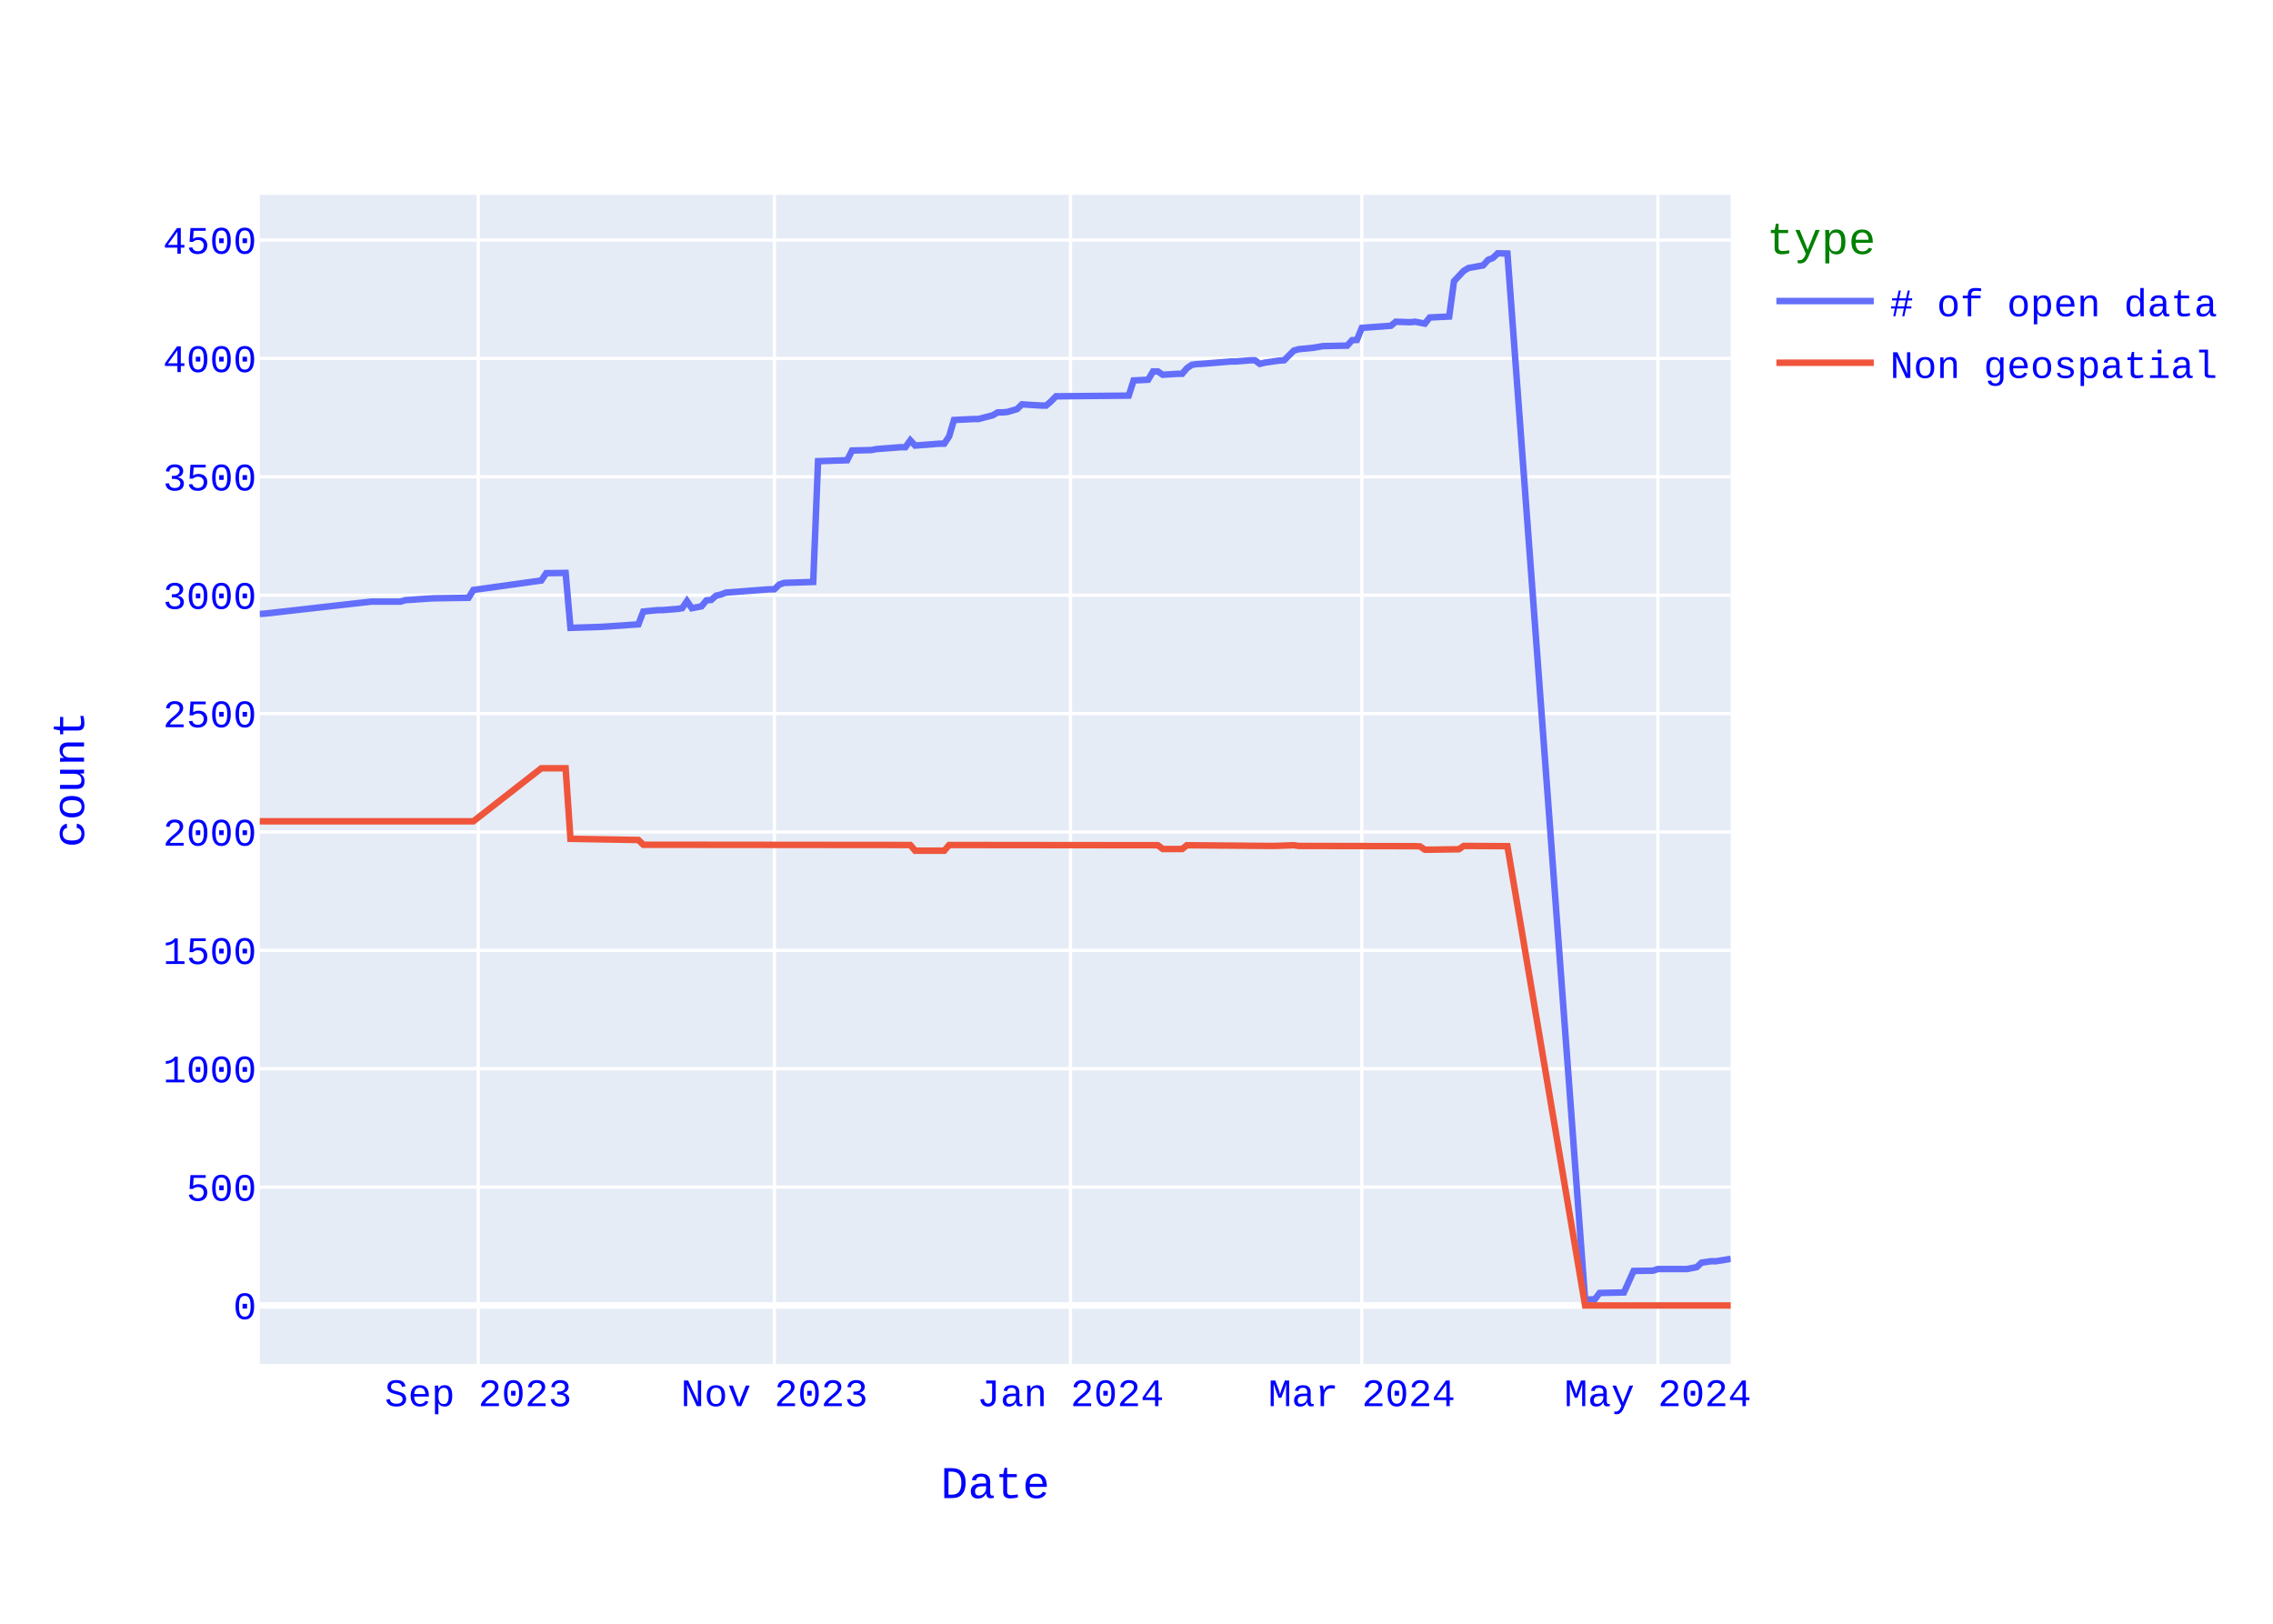
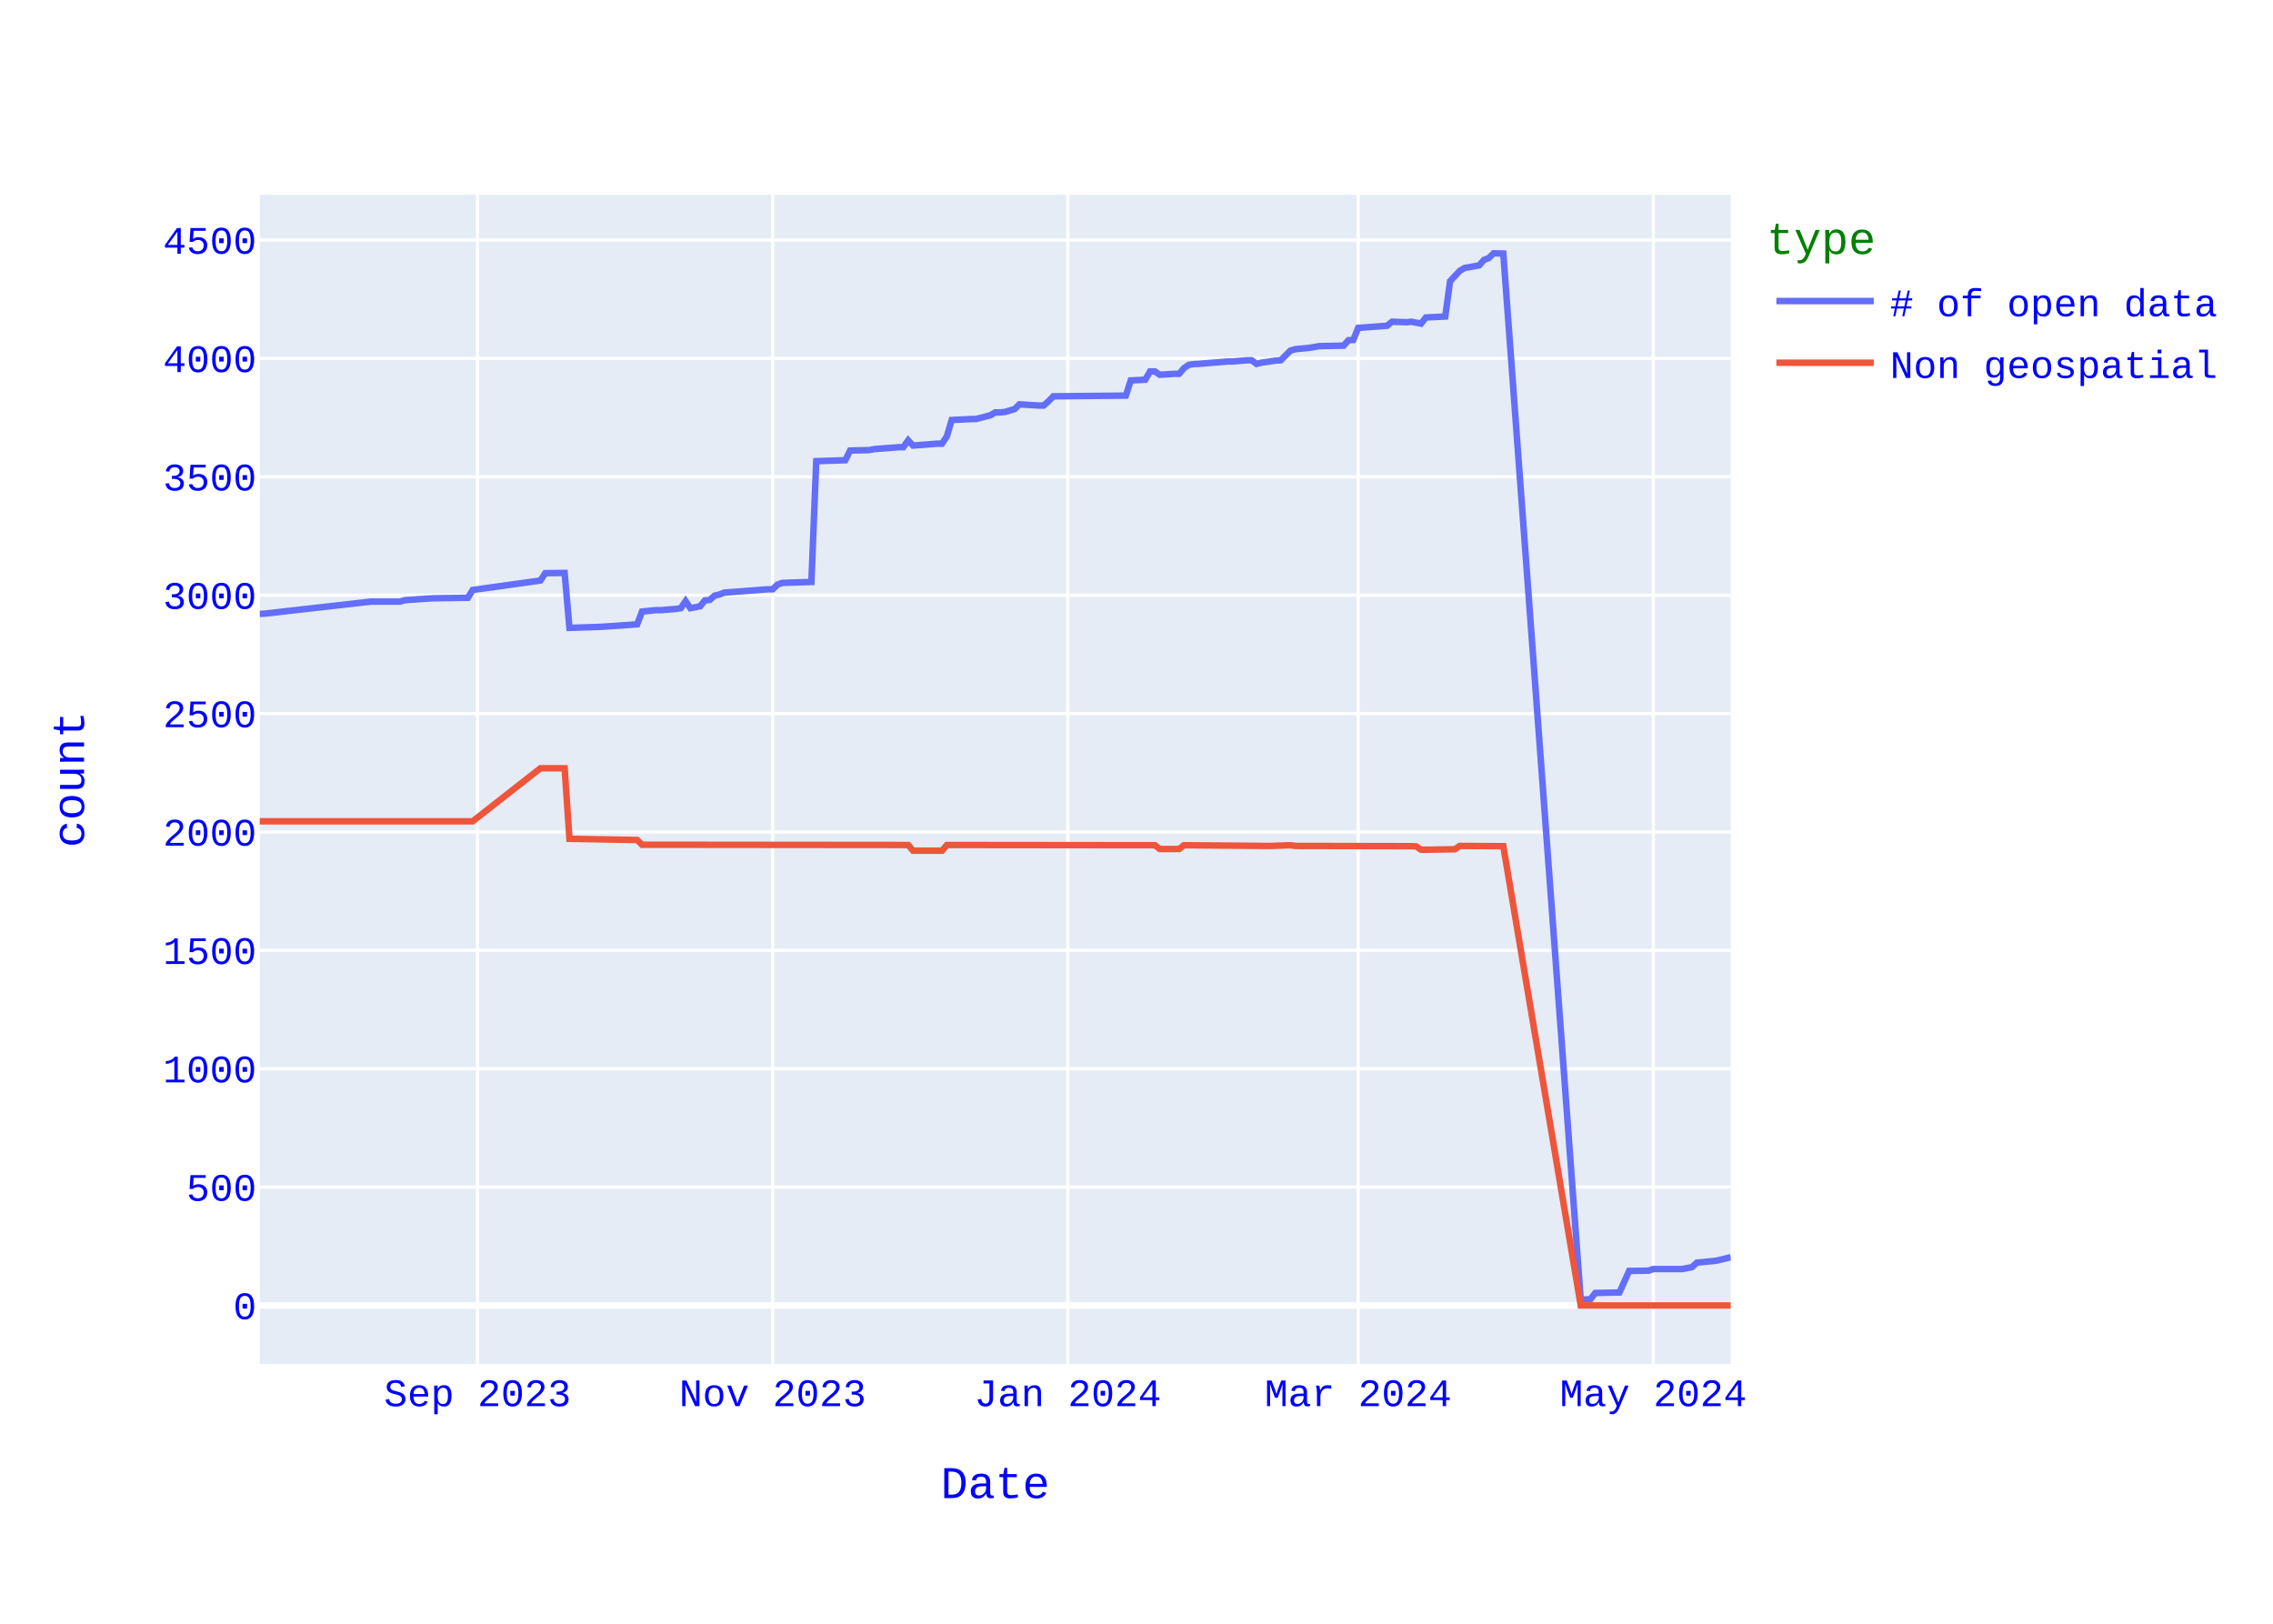
<svg xmlns="http://www.w3.org/2000/svg" class="main-svg" width="700" height="500" style="" viewBox="0 0 700 500">
  <rect x="0" y="0" width="700" height="500" style="fill: rgb(255, 255, 255); fill-opacity: 1;" />
-   <defs id="defs-f4c87c">
+   <defs id="defs-d6e609">
    <g class="clips">
-       <clipPath id="clipf4c87cxyplot" class="plotclip">
+       <clipPath id="clipd6e609xyplot" class="plotclip">
        <rect width="453" height="360" />
      </clipPath>
-       <clipPath class="axesclip" id="clipf4c87cx">
+       <clipPath class="axesclip" id="clipd6e609x">
        <rect x="80" y="0" width="453" height="500" />
      </clipPath>
-       <clipPath class="axesclip" id="clipf4c87cy">
+       <clipPath class="axesclip" id="clipd6e609y">
        <rect x="0" y="60" width="700" height="360" />
      </clipPath>
-       <clipPath class="axesclip" id="clipf4c87cxy">
+       <clipPath class="axesclip" id="clipd6e609xy">
        <rect x="80" y="60" width="453" height="360" />
      </clipPath>
    </g>
    <g class="gradients" />
    <g class="patterns" />
  </defs>
  <g class="bglayer">
    <rect class="bg" x="80" y="60" width="453" height="360" style="fill: rgb(229, 236, 246); fill-opacity: 1; stroke-width: 0;" />
  </g>
  <g class="layer-below">
    <g class="imagelayer" />
    <g class="shapelayer" />
  </g>
  <g class="cartesianlayer">
    <g class="subplot xy">
      <g class="layer-subplot">
        <g class="shapelayer" />
        <g class="imagelayer" />
      </g>
      <g class="minor-gridlayer">
        <g class="x" />
        <g class="y" />
      </g>
      <g class="gridlayer">
        <g class="x">
-           <path class="xgrid crisp" transform="translate(147.28,0)" d="M0,60v360" style="stroke: rgb(255, 255, 255); stroke-opacity: 1; stroke-width: 1px;" />
-           <path class="xgrid crisp" transform="translate(238.48,0)" d="M0,60v360" style="stroke: rgb(255, 255, 255); stroke-opacity: 1; stroke-width: 1px;" />
-           <path class="xgrid crisp" transform="translate(329.67,0)" d="M0,60v360" style="stroke: rgb(255, 255, 255); stroke-opacity: 1; stroke-width: 1px;" />
-           <path class="xgrid crisp" transform="translate(419.38,0)" d="M0,60v360" style="stroke: rgb(255, 255, 255); stroke-opacity: 1; stroke-width: 1px;" />
-           <path class="xgrid crisp" transform="translate(510.57,0)" d="M0,60v360" style="stroke: rgb(255, 255, 255); stroke-opacity: 1; stroke-width: 1px;" />
+           <path class="xgrid crisp" transform="translate(147.06,0)" d="M0,60v360" style="stroke: rgb(255, 255, 255); stroke-opacity: 1; stroke-width: 1px;" />
+           <path class="xgrid crisp" transform="translate(237.95,0)" d="M0,60v360" style="stroke: rgb(255, 255, 255); stroke-opacity: 1; stroke-width: 1px;" />
+           <path class="xgrid crisp" transform="translate(328.85,0)" d="M0,60v360" style="stroke: rgb(255, 255, 255); stroke-opacity: 1; stroke-width: 1px;" />
+           <path class="xgrid crisp" transform="translate(418.26,0)" d="M0,60v360" style="stroke: rgb(255, 255, 255); stroke-opacity: 1; stroke-width: 1px;" />
+           <path class="xgrid crisp" transform="translate(509.16,0)" d="M0,60v360" style="stroke: rgb(255, 255, 255); stroke-opacity: 1; stroke-width: 1px;" />
        </g>
        <g class="y">
          <path class="ygrid crisp" transform="translate(0,365.55)" d="M80,0h453" style="stroke: rgb(255, 255, 255); stroke-opacity: 1; stroke-width: 1px;" />
          <path class="ygrid crisp" transform="translate(0,329.09)" d="M80,0h453" style="stroke: rgb(255, 255, 255); stroke-opacity: 1; stroke-width: 1px;" />
          <path class="ygrid crisp" transform="translate(0,292.64)" d="M80,0h453" style="stroke: rgb(255, 255, 255); stroke-opacity: 1; stroke-width: 1px;" />
          <path class="ygrid crisp" transform="translate(0,256.19)" d="M80,0h453" style="stroke: rgb(255, 255, 255); stroke-opacity: 1; stroke-width: 1px;" />
          <path class="ygrid crisp" transform="translate(0,219.73)" d="M80,0h453" style="stroke: rgb(255, 255, 255); stroke-opacity: 1; stroke-width: 1px;" />
          <path class="ygrid crisp" transform="translate(0,183.28)" d="M80,0h453" style="stroke: rgb(255, 255, 255); stroke-opacity: 1; stroke-width: 1px;" />
          <path class="ygrid crisp" transform="translate(0,146.82)" d="M80,0h453" style="stroke: rgb(255, 255, 255); stroke-opacity: 1; stroke-width: 1px;" />
          <path class="ygrid crisp" transform="translate(0,110.37)" d="M80,0h453" style="stroke: rgb(255, 255, 255); stroke-opacity: 1; stroke-width: 1px;" />
          <path class="ygrid crisp" transform="translate(0,73.92)" d="M80,0h453" style="stroke: rgb(255, 255, 255); stroke-opacity: 1; stroke-width: 1px;" />
        </g>
      </g>
      <g class="zerolinelayer">
        <path class="yzl zl crisp" transform="translate(0,402)" d="M80,0h453" style="stroke: rgb(255, 255, 255); stroke-opacity: 1; stroke-width: 2px;" />
      </g>
      <path class="xlines-below" />
      <path class="ylines-below" />
      <g class="overlines-below" />
      <g class="xaxislayer-below" />
      <g class="yaxislayer-below" />
      <g class="overaxes-below" />
-       <g class="plot" transform="translate(80,60)" clip-path="url(#clipf4c87cxyplot)">
+       <g class="plot" transform="translate(80,60)" clip-path="url(#clipd6e609xyplot)">
        <g class="scatterlayer mlayer">
-           <g class="trace scatter traceea197b" style="stroke-miterlimit: 2; opacity: 1;">
+           <g class="trace scatter trace95c4e3" style="stroke-miterlimit: 2; opacity: 1;">
            <g class="fills" />
            <g class="errorbars" />
            <g class="lines">
-               <path class="js-line" d="M453,327.64L448.51,328.37L447.02,328.37L444.03,328.8L442.53,330.19L439.54,330.77L438.05,330.77L430.57,330.77L429.08,331.28L423.1,331.36L420.11,337.99L412.63,338.14L411.14,340.1L408.15,340.18L384.23,18.07L381.24,18L379.74,19.46L378.25,20.04L376.75,21.72L372.27,22.52L370.77,23.4L367.78,26.6L366.29,37.47L360.31,37.76L358.81,39.65L355.82,39.07L354.33,39.22L349.84,39.07L348.35,40.31L339.38,40.97L337.88,44.68L336.39,44.76L334.89,46.43L327.42,46.58L324.43,47.09L319.94,47.53L318.45,47.96L315.46,50.95L313.96,51.03L309.48,51.68L307.98,52.05L306.49,50.95L304.99,50.95L300.5,51.32L299.01,51.32L290.04,52.05L288.54,52.12L287.05,52.34L285.55,53.36L284.06,55.11L282.56,55.11L278.08,55.4L276.58,54.38L275.09,54.38L273.59,56.93L269.11,57.15L267.61,61.82L245.19,62.04L243.69,63.57L242.2,64.88L240.7,64.88L234.72,64.51L233.23,65.97L230.24,66.85L228.74,66.99L227.25,66.99L225.75,67.87L221.27,69.04L219.77,69.04L213.79,69.33L212.3,74.36L210.8,76.62L209.31,76.62L201.83,77.2L200.34,75.6L198.84,77.71L197.35,77.71L189.87,78.29L188.38,78.59L182.4,78.73L180.9,81.72L171.93,82.01L170.44,119.2L161.47,119.49L159.97,120L158.48,121.46L156.98,121.46L143.52,122.48L142.03,123.06L140.53,123.42L139.04,124.74L137.54,124.88L136.05,126.7L133.06,127.29L131.56,125.1L130.07,127.29L128.57,127.51L124.09,127.87L122.59,127.87L118.11,128.31L116.61,132.25L106.15,132.97L104.65,133.05L95.68,133.34L94.19,116.42L88.21,116.5L86.71,118.76L65.78,121.67L64.29,124.08L53.82,124.23L52.33,124.3L44.85,124.81L43.36,125.25L34.39,125.25L1.5,128.96L0,129.04" style="vector-effect: none; fill: none; stroke: rgb(99, 110, 250); stroke-opacity: 1; stroke-width: 2px; opacity: 1;" />
+               <path class="js-line" d="M453,327.13L448.53,328.22L447.04,328.37L442.57,328.8L441.08,330.19L438.1,330.77L436.61,330.77L429.16,330.77L427.67,331.28L421.71,331.36L418.73,337.99L411.28,338.14L409.79,340.1L406.81,340.18L382.96,18.07L379.98,18L378.49,19.46L377,20.04L375.51,21.72L371.04,22.52L369.55,23.4L366.57,26.6L365.08,37.47L359.12,37.76L357.63,39.65L354.65,39.07L353.16,39.22L348.69,39.07L347.2,40.31L338.26,40.97L336.77,44.68L335.28,44.76L333.79,46.43L326.34,46.58L323.36,47.09L318.89,47.53L317.4,47.96L314.42,50.95L312.93,51.03L308.46,51.68L306.97,52.05L305.48,50.95L303.99,50.95L299.52,51.32L298.03,51.32L289.09,52.05L287.6,52.12L286.11,52.34L284.62,53.36L283.13,55.11L281.63,55.11L277.16,55.4L275.67,54.38L274.18,54.38L272.69,56.93L268.22,57.15L266.73,61.82L244.38,62.04L242.89,63.57L241.4,64.88L239.91,64.88L233.95,64.51L232.46,65.97L229.48,66.85L227.99,66.99L226.5,66.99L225.01,67.87L220.54,69.04L219.05,69.04L213.09,69.33L211.6,74.36L210.11,76.62L208.62,76.62L201.17,77.2L199.68,75.6L198.19,77.71L196.7,77.71L189.25,78.29L187.76,78.59L181.8,78.73L180.31,81.72L171.37,82.01L169.88,119.2L160.93,119.49L159.44,120L157.95,121.46L156.46,121.46L143.05,122.48L141.56,123.06L140.07,123.42L138.58,124.74L137.09,124.88L135.6,126.7L132.62,127.29L131.13,125.1L129.64,127.29L128.15,127.51L123.68,127.87L122.19,127.87L117.72,128.31L116.23,132.25L105.8,132.97L104.31,133.05L95.37,133.34L93.88,116.42L87.92,116.5L86.43,118.76L65.57,121.67L64.08,124.08L53.64,124.23L52.15,124.3L44.7,124.81L43.21,125.25L34.27,125.25L1.49,128.96L0,129.04" style="vector-effect: none; fill: none; stroke: rgb(99, 110, 250); stroke-opacity: 1; stroke-width: 2px; opacity: 1;" />
            </g>
            <g class="points" />
            <g class="text" />
          </g>
-           <g class="trace scatter trace13e285" style="stroke-miterlimit: 2; opacity: 1;">
+           <g class="trace scatter tracef17f9f" style="stroke-miterlimit: 2; opacity: 1;">
            <g class="fills" />
            <g class="errorbars" />
            <g class="lines">
-               <path class="js-line" d="M453,342L408.15,342L384.23,200.56L370.77,200.49L369.28,201.51L360.31,201.65L358.81,201.65L357.32,200.63L355.82,200.56L319.94,200.49L318.45,200.27L312.47,200.49L310.97,200.49L285.55,200.27L284.06,201.43L278.08,201.43L276.58,200.27L212.3,200.2L210.8,201.95L201.83,201.95L200.34,200.2L118.11,200.12L116.61,198.66L95.68,198.3L94.19,176.57L86.71,176.57L65.78,192.9L0,192.9" style="vector-effect: none; fill: none; stroke: rgb(239, 85, 59); stroke-opacity: 1; stroke-width: 2px; opacity: 1;" />
+               <path class="js-line" d="M453,342L406.81,342L382.96,200.56L369.55,200.49L368.06,201.51L359.12,201.65L357.63,201.65L356.14,200.63L354.65,200.56L318.89,200.49L317.4,200.27L311.44,200.49L309.95,200.49L284.62,200.27L283.13,201.43L277.16,201.43L275.67,200.27L211.6,200.2L210.11,201.95L201.17,201.95L199.68,200.2L117.72,200.12L116.23,198.66L95.37,198.3L93.88,176.57L86.43,176.57L65.57,192.9L0,192.9" style="vector-effect: none; fill: none; stroke: rgb(239, 85, 59); stroke-opacity: 1; stroke-width: 2px; opacity: 1;" />
            </g>
            <g class="points" />
            <g class="text" />
          </g>
        </g>
      </g>
      <g class="overplot" />
      <path class="xlines-above crisp" d="M0,0" style="fill: none;" />
      <path class="ylines-above crisp" d="M0,0" style="fill: none;" />
      <g class="overlines-above" />
      <g class="xaxislayer-above">
        <g class="xtick">
-           <text text-anchor="middle" x="0" y="433" transform="translate(147.28,0)" style="font-family: 'Courier New'; font-size: 12px; fill: rgb(0, 0, 255); fill-opacity: 1; white-space: pre; opacity: 1;">Sep 2023</text>
-         </g>
-         <g class="xtick">
-           <text text-anchor="middle" x="0" y="433" style="font-family: 'Courier New'; font-size: 12px; fill: rgb(0, 0, 255); fill-opacity: 1; white-space: pre; opacity: 1;" transform="translate(238.48,0)">Nov 2023</text>
-         </g>
-         <g class="xtick">
-           <text text-anchor="middle" x="0" y="433" style="font-family: 'Courier New'; font-size: 12px; fill: rgb(0, 0, 255); fill-opacity: 1; white-space: pre; opacity: 1;" transform="translate(329.67,0)">Jan 2024</text>
-         </g>
-         <g class="xtick">
-           <text text-anchor="middle" x="0" y="433" style="font-family: 'Courier New'; font-size: 12px; fill: rgb(0, 0, 255); fill-opacity: 1; white-space: pre; opacity: 1;" transform="translate(419.38,0)">Mar 2024</text>
-         </g>
-         <g class="xtick">
-           <text text-anchor="middle" x="0" y="433" style="font-family: 'Courier New'; font-size: 12px; fill: rgb(0, 0, 255); fill-opacity: 1; white-space: pre; opacity: 1;" transform="translate(510.57,0)">May 2024</text>
+           <text text-anchor="middle" x="0" y="433" transform="translate(147.06,0)" style="font-family: 'Courier New'; font-size: 12px; fill: rgb(0, 0, 255); fill-opacity: 1; white-space: pre; opacity: 1;">Sep 2023</text>
+         </g>
+         <g class="xtick">
+           <text text-anchor="middle" x="0" y="433" style="font-family: 'Courier New'; font-size: 12px; fill: rgb(0, 0, 255); fill-opacity: 1; white-space: pre; opacity: 1;" transform="translate(237.95,0)">Nov 2023</text>
+         </g>
+         <g class="xtick">
+           <text text-anchor="middle" x="0" y="433" style="font-family: 'Courier New'; font-size: 12px; fill: rgb(0, 0, 255); fill-opacity: 1; white-space: pre; opacity: 1;" transform="translate(328.85,0)">Jan 2024</text>
+         </g>
+         <g class="xtick">
+           <text text-anchor="middle" x="0" y="433" style="font-family: 'Courier New'; font-size: 12px; fill: rgb(0, 0, 255); fill-opacity: 1; white-space: pre; opacity: 1;" transform="translate(418.26,0)">Mar 2024</text>
+         </g>
+         <g class="xtick">
+           <text text-anchor="middle" x="0" y="433" style="font-family: 'Courier New'; font-size: 12px; fill: rgb(0, 0, 255); fill-opacity: 1; white-space: pre; opacity: 1;" transform="translate(509.16,0)">May 2024</text>
        </g>
      </g>
      <g class="yaxislayer-above">
        <g class="ytick">
          <text text-anchor="end" x="79" y="4.2" transform="translate(0,402)" style="font-family: 'Courier New'; font-size: 12px; fill: rgb(0, 0, 255); fill-opacity: 1; white-space: pre; opacity: 1;">0</text>
        </g>
        <g class="ytick">
          <text text-anchor="end" x="79" y="4.2" style="font-family: 'Courier New'; font-size: 12px; fill: rgb(0, 0, 255); fill-opacity: 1; white-space: pre; opacity: 1;" transform="translate(0,365.55)">500</text>
        </g>
        <g class="ytick">
          <text text-anchor="end" x="79" y="4.2" style="font-family: 'Courier New'; font-size: 12px; fill: rgb(0, 0, 255); fill-opacity: 1; white-space: pre; opacity: 1;" transform="translate(0,329.09)">1000</text>
        </g>
        <g class="ytick">
          <text text-anchor="end" x="79" y="4.2" style="font-family: 'Courier New'; font-size: 12px; fill: rgb(0, 0, 255); fill-opacity: 1; white-space: pre; opacity: 1;" transform="translate(0,292.64)">1500</text>
        </g>
        <g class="ytick">
          <text text-anchor="end" x="79" y="4.2" style="font-family: 'Courier New'; font-size: 12px; fill: rgb(0, 0, 255); fill-opacity: 1; white-space: pre; opacity: 1;" transform="translate(0,256.19)">2000</text>
        </g>
        <g class="ytick">
          <text text-anchor="end" x="79" y="4.2" style="font-family: 'Courier New'; font-size: 12px; fill: rgb(0, 0, 255); fill-opacity: 1; white-space: pre; opacity: 1;" transform="translate(0,219.73)">2500</text>
        </g>
        <g class="ytick">
          <text text-anchor="end" x="79" y="4.2" style="font-family: 'Courier New'; font-size: 12px; fill: rgb(0, 0, 255); fill-opacity: 1; white-space: pre; opacity: 1;" transform="translate(0,183.28)">3000</text>
        </g>
        <g class="ytick">
          <text text-anchor="end" x="79" y="4.2" style="font-family: 'Courier New'; font-size: 12px; fill: rgb(0, 0, 255); fill-opacity: 1; white-space: pre; opacity: 1;" transform="translate(0,146.82)">3500</text>
        </g>
        <g class="ytick">
          <text text-anchor="end" x="79" y="4.2" style="font-family: 'Courier New'; font-size: 12px; fill: rgb(0, 0, 255); fill-opacity: 1; white-space: pre; opacity: 1;" transform="translate(0,110.37)">4000</text>
        </g>
        <g class="ytick">
          <text text-anchor="end" x="79" y="4.2" style="font-family: 'Courier New'; font-size: 12px; fill: rgb(0, 0, 255); fill-opacity: 1; white-space: pre; opacity: 1;" transform="translate(0,73.92)">4500</text>
        </g>
      </g>
      <g class="overaxes-above" />
    </g>
  </g>
  <g class="polarlayer" />
  <g class="smithlayer" />
  <g class="ternarylayer" />
  <g class="geolayer" />
  <g class="funnelarealayer" />
  <g class="pielayer" />
  <g class="iciclelayer" />
  <g class="treemaplayer" />
  <g class="sunburstlayer" />
  <g class="glimages" />
-   <defs id="topdefs-f4c87c">
+   <defs id="topdefs-d6e609">
    <g class="clips" />
-     <clipPath id="legendf4c87c">
+     <clipPath id="legendd6e609">
      <rect width="146" height="67" x="0" y="0" />
    </clipPath>
  </defs>
  <g class="layer-above">
    <g class="imagelayer" />
    <g class="shapelayer" />
  </g>
  <g class="infolayer">
    <g class="legend" pointer-events="all" transform="translate(542.06,60)">
      <rect class="bg" shape-rendering="crispEdges" style="stroke: rgb(68, 68, 68); stroke-opacity: 1; fill: rgb(255, 255, 255); fill-opacity: 1; stroke-width: 0px;" width="146" height="67" x="0" y="0" />
-       <g class="scrollbox" transform="" clip-path="url(#legendf4c87c)">
+       <g class="scrollbox" transform="" clip-path="url(#legendd6e609)">
        <text class="legendtitletext" text-anchor="start" x="2" y="18.2" style="font-family: 'Courier New'; font-size: 14px; fill: rgb(0, 128, 0); fill-opacity: 1; white-space: pre;">type</text>
        <g class="groups" transform="">
          <g class="traces" transform="translate(0,32.7)" style="opacity: 1;">
            <text class="legendtext" text-anchor="start" x="40" y="4.68" style="font-family: 'Courier New'; font-size: 12px; fill: rgb(0, 0, 255); fill-opacity: 1; white-space: pre;"># of open data</text>
            <g class="layers" style="opacity: 1;">
              <g class="legendfill" />
              <g class="legendlines">
                <path class="js-line" d="M5,0h30" style="fill: none; stroke: rgb(99, 110, 250); stroke-opacity: 1; stroke-width: 2px;" />
              </g>
              <g class="legendsymbols">
                <g class="legendpoints" />
              </g>
            </g>
            <rect class="legendtoggle" x="0" y="-9.5" width="140.828" height="19" style="fill: rgb(0, 0, 0); fill-opacity: 0;" />
          </g>
        </g>
        <g class="groups" transform="">
          <g class="traces" transform="translate(0,51.7)" style="opacity: 1;">
            <text class="legendtext" text-anchor="start" x="40" y="4.68" style="font-family: 'Courier New'; font-size: 12px; fill: rgb(0, 0, 255); fill-opacity: 1; white-space: pre;">Non geospatial</text>
            <g class="layers" style="opacity: 1;">
              <g class="legendfill" />
              <g class="legendlines">
                <path class="js-line" d="M5,0h30" style="fill: none; stroke: rgb(239, 85, 59); stroke-opacity: 1; stroke-width: 2px;" />
              </g>
              <g class="legendsymbols">
                <g class="legendpoints" />
              </g>
            </g>
            <rect class="legendtoggle" x="0" y="-9.5" width="140.828" height="19" style="fill: rgb(0, 0, 0); fill-opacity: 0;" />
          </g>
        </g>
      </g>
      <rect class="scrollbar" rx="20" ry="3" width="0" height="0" style="fill: rgb(128, 139, 164); fill-opacity: 1;" x="0" y="0" />
    </g>
    <g class="g-gtitle" />
    <g class="g-xtitle">
      <text class="xtitle" x="306.5" y="461.3" text-anchor="middle" style="font-family: 'Courier New'; font-size: 14px; fill: rgb(0, 0, 255); opacity: 1; font-weight: normal; white-space: pre;">Date</text>
    </g>
    <g class="g-ytitle">
      <text class="ytitle" transform="rotate(-90,25.8875,240)" x="25.888" y="240" text-anchor="middle" style="font-family: 'Courier New'; font-size: 14px; fill: rgb(0, 0, 255); opacity: 1; font-weight: normal; white-space: pre;">count</text>
    </g>
  </g>
</svg>
